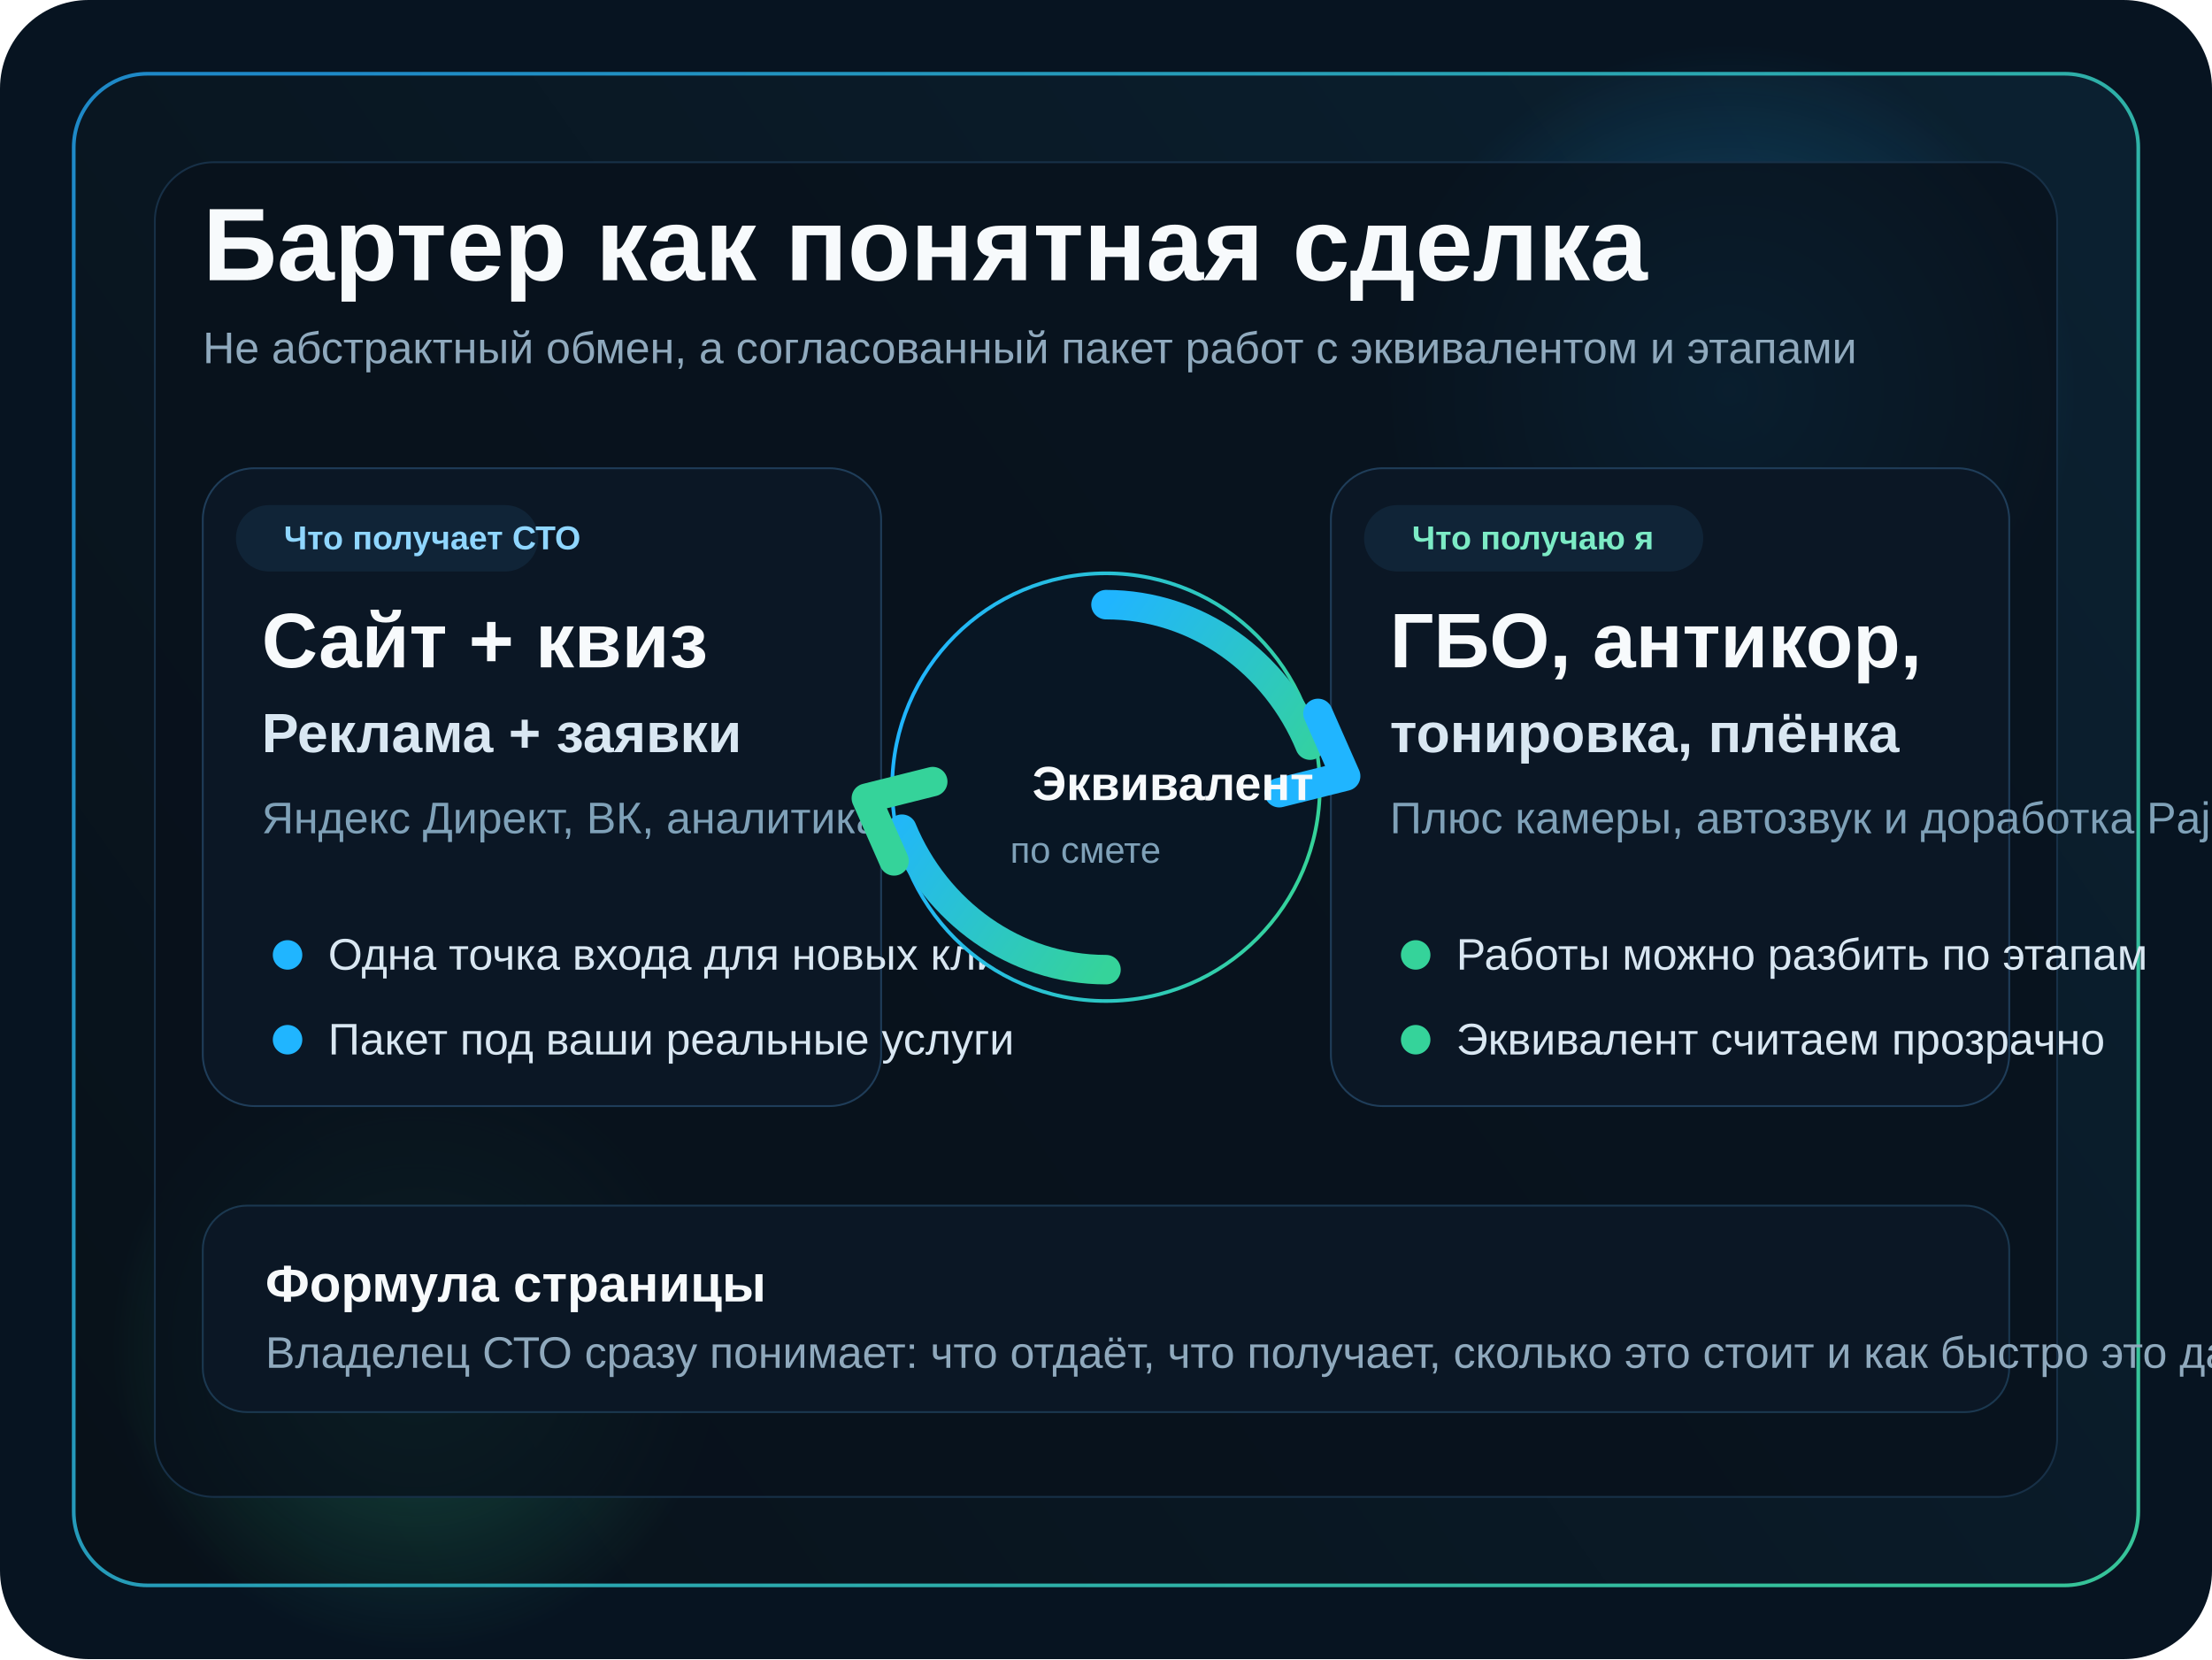
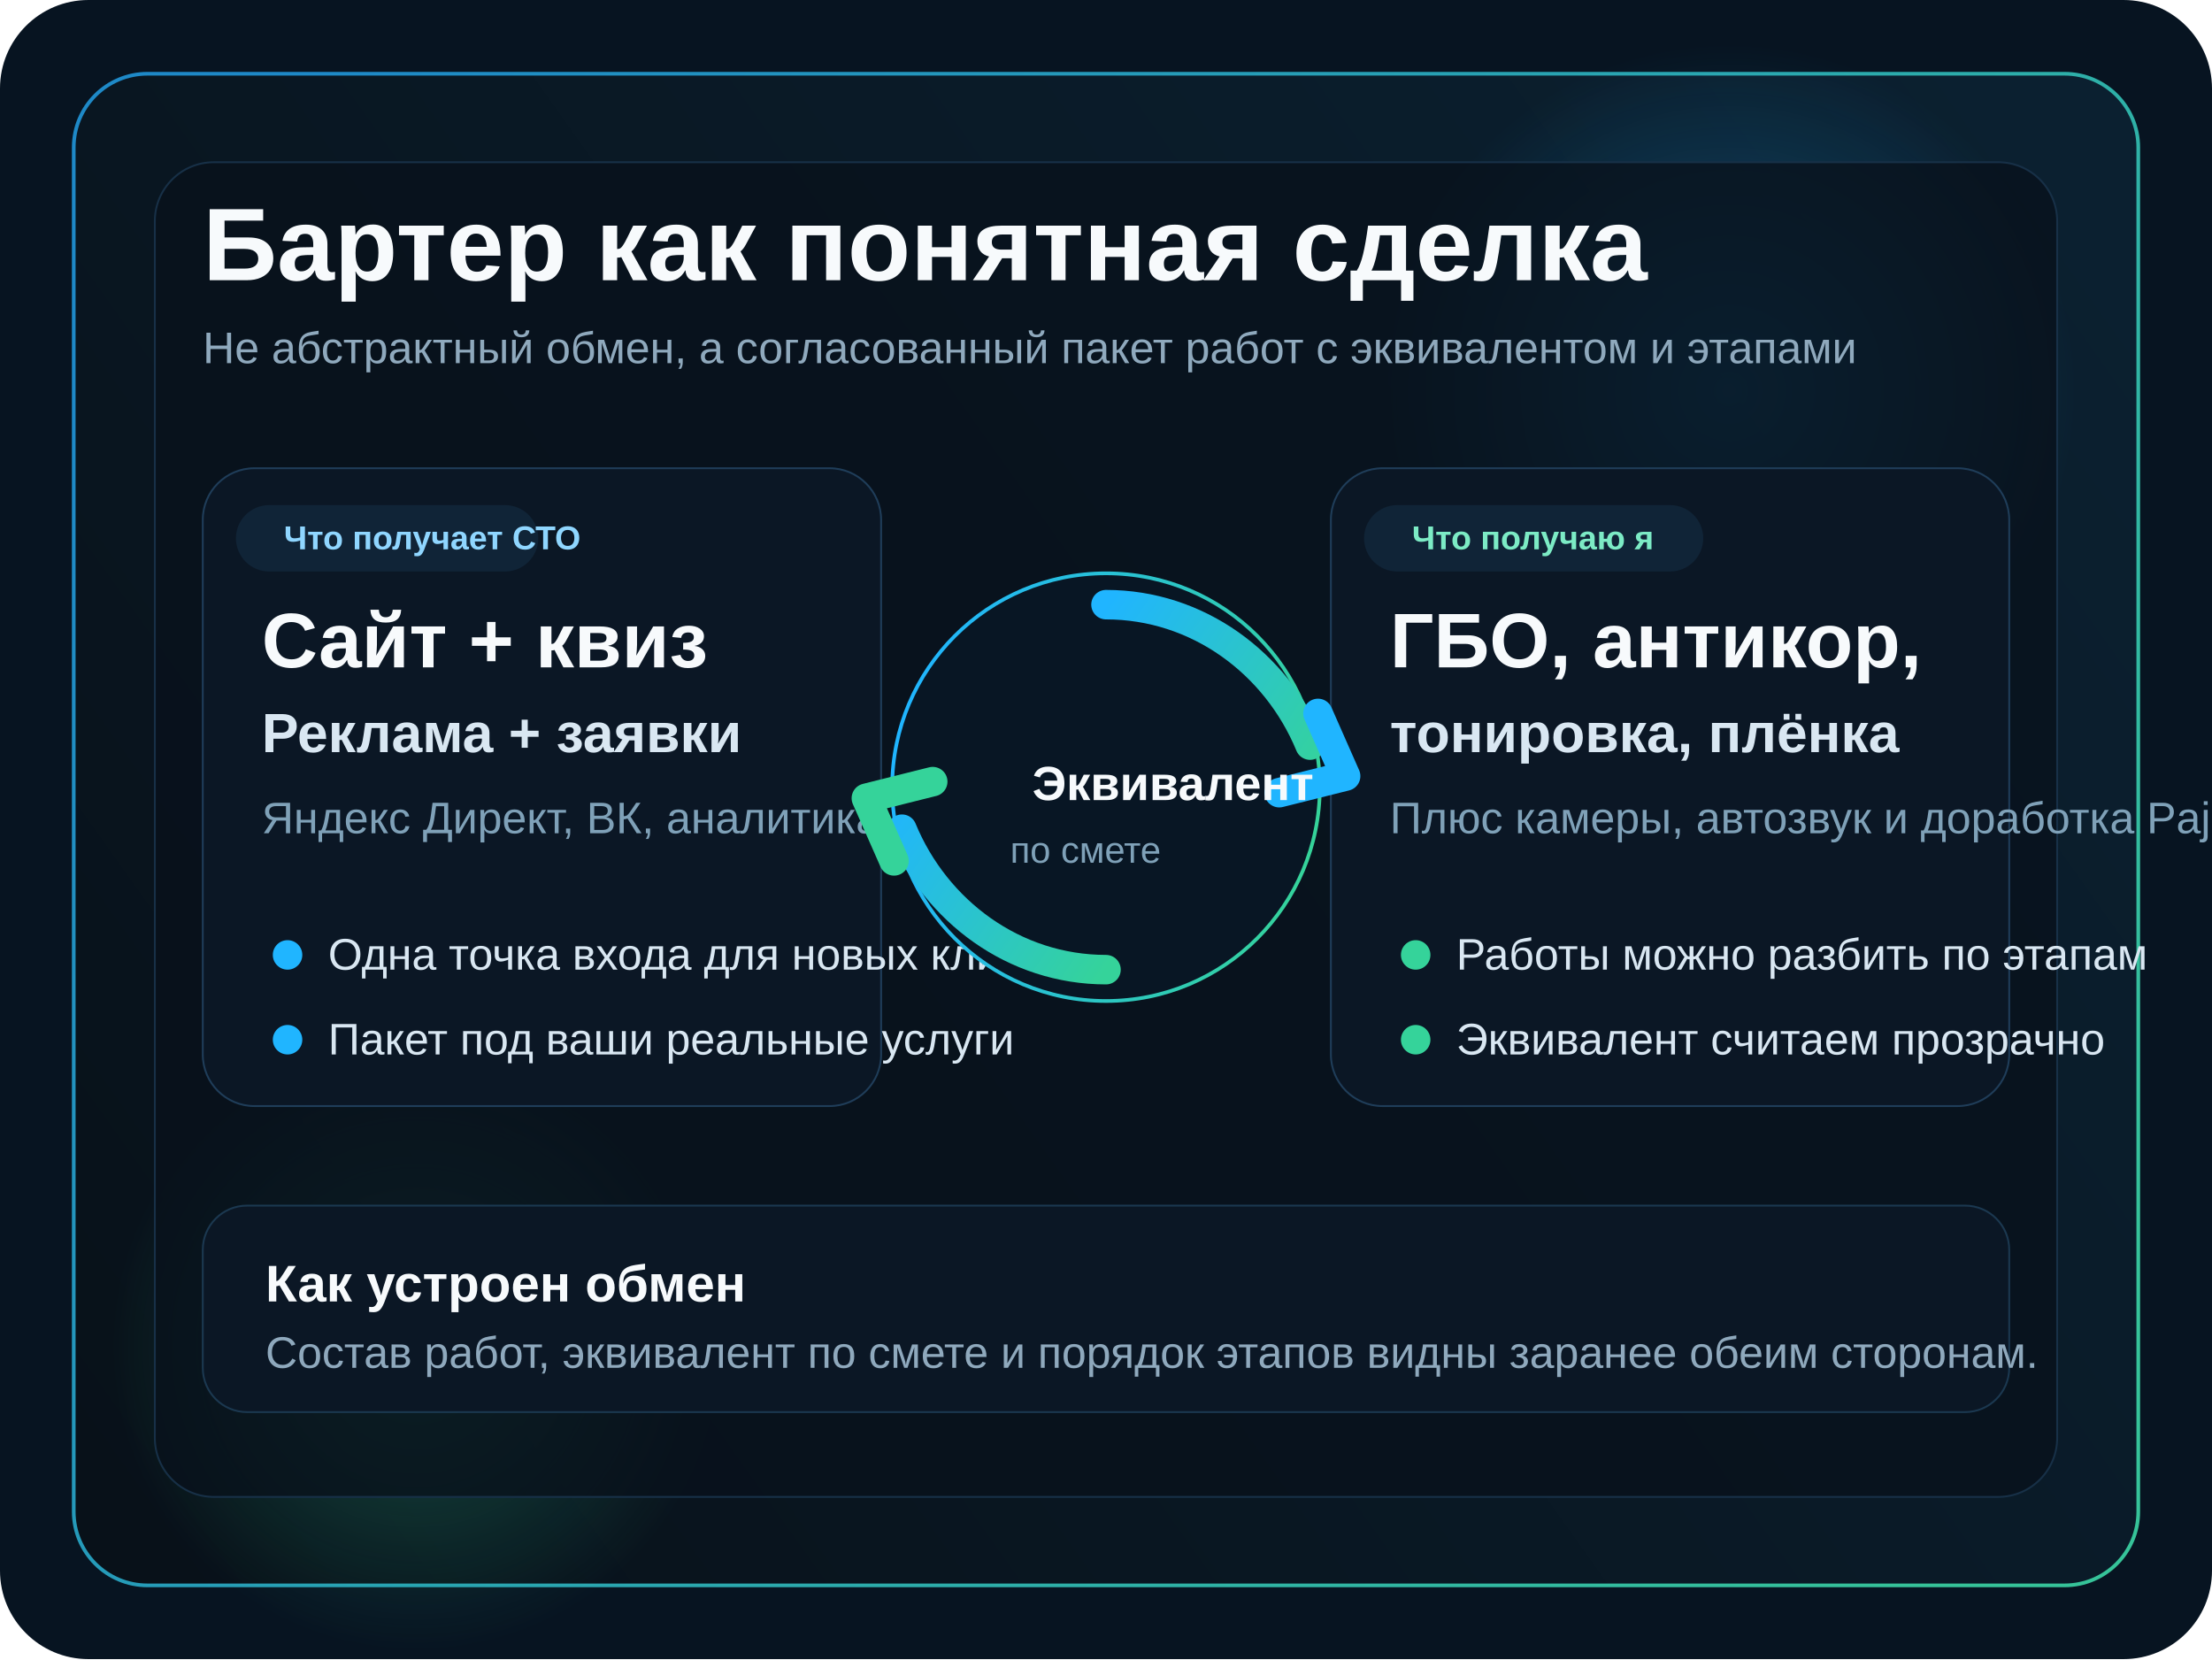
<svg xmlns="http://www.w3.org/2000/svg" width="1200" height="900" viewBox="0 0 1200 900" fill="none">
  <rect width="1200" height="900" rx="48" fill="#071421" />
  <rect x="40" y="40" width="1120" height="820" rx="40" fill="url(#bg)" stroke="url(#stroke)" stroke-width="2" />
  <circle cx="938" cy="212" r="188" fill="url(#glow1)" opacity="0.35" />
  <circle cx="226" cy="730" r="166" fill="url(#glow2)" opacity="0.3" />
  <rect x="84" y="88" width="1032" height="724" rx="32" fill="#08111C" fill-opacity="0.78" stroke="#173047" />
  <text x="110" y="152" fill="#F7FAFC" font-family="Arial, sans-serif" font-size="56" font-weight="700">Бартер как понятная сделка</text>
  <text x="110" y="197" fill="#8FA9BD" font-family="Arial, sans-serif" font-size="24">Не абстрактный обмен, а согласованный пакет работ с эквивалентом и этапами</text>
  <rect x="110" y="254" width="368" height="346" rx="28" fill="#0B1725" stroke="#1F3D59" />
  <rect x="128" y="274" width="164" height="36" rx="18" fill="#102437" />
  <text x="154" y="298" fill="#8FD6FF" font-family="Arial, sans-serif" font-size="18" font-weight="700">Что получает СТО</text>
  <text x="142" y="362" fill="#F7FAFC" font-family="Arial, sans-serif" font-size="42" font-weight="700">Сайт + квиз</text>
  <text x="142" y="408" fill="#D9E7F2" font-family="Arial, sans-serif" font-size="30" font-weight="600">Реклама + заявки</text>
  <text x="142" y="452" fill="#7FA1B8" font-family="Arial, sans-serif" font-size="24">Яндекс Директ, ВК, аналитика, структура оффера</text>
  <circle cx="156" cy="518" r="8" fill="#20B5FF" />
  <text x="178" y="526" fill="#D9E7F2" font-family="Arial, sans-serif" font-size="24">Одна точка входа для новых клиентов</text>
  <circle cx="156" cy="564" r="8" fill="#20B5FF" />
  <text x="178" y="572" fill="#D9E7F2" font-family="Arial, sans-serif" font-size="24">Пакет под ваши реальные услуги</text>
  <rect x="722" y="254" width="368" height="346" rx="28" fill="#0B1725" stroke="#1F3D59" />
  <rect x="740" y="274" width="184" height="36" rx="18" fill="#102437" />
  <text x="766" y="298" fill="#7CEBC5" font-family="Arial, sans-serif" font-size="18" font-weight="700">Что получаю я</text>
  <text x="754" y="362" fill="#F7FAFC" font-family="Arial, sans-serif" font-size="42" font-weight="700">ГБО, антикор,</text>
  <text x="754" y="408" fill="#D9E7F2" font-family="Arial, sans-serif" font-size="30" font-weight="600">тонировка, плёнка</text>
  <text x="754" y="452" fill="#7FA1B8" font-family="Arial, sans-serif" font-size="24">Плюс камеры, автозвук и доработка Pajero</text>
  <circle cx="768" cy="518" r="8" fill="#35D39A" />
  <text x="790" y="526" fill="#D9E7F2" font-family="Arial, sans-serif" font-size="24">Работы можно разбить по этапам</text>
  <circle cx="768" cy="564" r="8" fill="#35D39A" />
  <text x="790" y="572" fill="#D9E7F2" font-family="Arial, sans-serif" font-size="24">Эквивалент считаем прозрачно</text>
  <circle cx="600" cy="427" r="116" fill="#081624" stroke="url(#ring)" stroke-width="2" />
  <path d="M600 328C649.7 328 692.3 359.6 710.7 404.2" stroke="url(#arrow1)" stroke-width="16" stroke-linecap="round" />
  <path d="M715 387L730 421L694 430" stroke="#20B5FF" stroke-width="16" stroke-linecap="round" stroke-linejoin="round" />
  <path d="M600 526C550.3 526 507.7 494.4 489.3 449.8" stroke="url(#arrow2)" stroke-width="16" stroke-linecap="round" />
  <path d="M485 467L470 433L506 424" stroke="#35D39A" stroke-width="16" stroke-linecap="round" stroke-linejoin="round" />
  <text x="560" y="434" fill="#F7FAFC" font-family="Arial, sans-serif" font-size="26" font-weight="700">Эквивалент</text>
  <text x="548" y="468" fill="#7FA1B8" font-family="Arial, sans-serif" font-size="20">по смете</text>
  <rect x="110" y="654" width="980" height="112" rx="24" fill="#0B1725" stroke="#1B3850" />
-   <text x="144" y="706" fill="#F7FAFC" font-family="Arial, sans-serif" font-size="28" font-weight="700">Формула страницы</text>
-   <text x="144" y="742" fill="#8FA9BD" font-family="Arial, sans-serif" font-size="24">Владелец СТО сразу понимает: что отдаёт, что получает, сколько это стоит и как быстро это даст заявки.</text>
+   <text x="144" y="706" fill="#F7FAFC" font-family="Arial, sans-serif" font-size="28" font-weight="700">Как устроен обмен</text>
+   <text x="144" y="742" fill="#8FA9BD" font-family="Arial, sans-serif" font-size="24">Состав работ, эквивалент по смете и порядок этапов видны заранее обеим сторонам.</text>
  <defs>
    <linearGradient id="bg" x1="1120" y1="94" x2="68" y2="844" gradientUnits="userSpaceOnUse">
      <stop stop-color="#0B2030" />
      <stop offset="1" stop-color="#081119" />
    </linearGradient>
    <linearGradient id="stroke" x1="105" y1="128" x2="1089" y2="810" gradientUnits="userSpaceOnUse">
      <stop stop-color="#1E89C7" />
      <stop offset="1" stop-color="#36C399" />
    </linearGradient>
    <radialGradient id="glow1" cx="0" cy="0" r="1" gradientUnits="userSpaceOnUse" gradientTransform="translate(938 212) rotate(90) scale(188)">
      <stop stop-color="#19A9F6" />
      <stop offset="1" stop-color="#19A9F6" stop-opacity="0" />
    </radialGradient>
    <radialGradient id="glow2" cx="0" cy="0" r="1" gradientUnits="userSpaceOnUse" gradientTransform="translate(226 730) rotate(90) scale(166)">
      <stop stop-color="#35D39A" />
      <stop offset="1" stop-color="#35D39A" stop-opacity="0" />
    </radialGradient>
    <linearGradient id="ring" x1="486" y1="404" x2="714" y2="450" gradientUnits="userSpaceOnUse">
      <stop stop-color="#20B5FF" />
      <stop offset="1" stop-color="#35D39A" />
    </linearGradient>
    <linearGradient id="arrow1" x1="600" y1="328" x2="723" y2="412" gradientUnits="userSpaceOnUse">
      <stop stop-color="#20B5FF" />
      <stop offset="1" stop-color="#35D39A" />
    </linearGradient>
    <linearGradient id="arrow2" x1="600" y1="526" x2="477" y2="442" gradientUnits="userSpaceOnUse">
      <stop stop-color="#35D39A" />
      <stop offset="1" stop-color="#20B5FF" />
    </linearGradient>
  </defs>
</svg>
